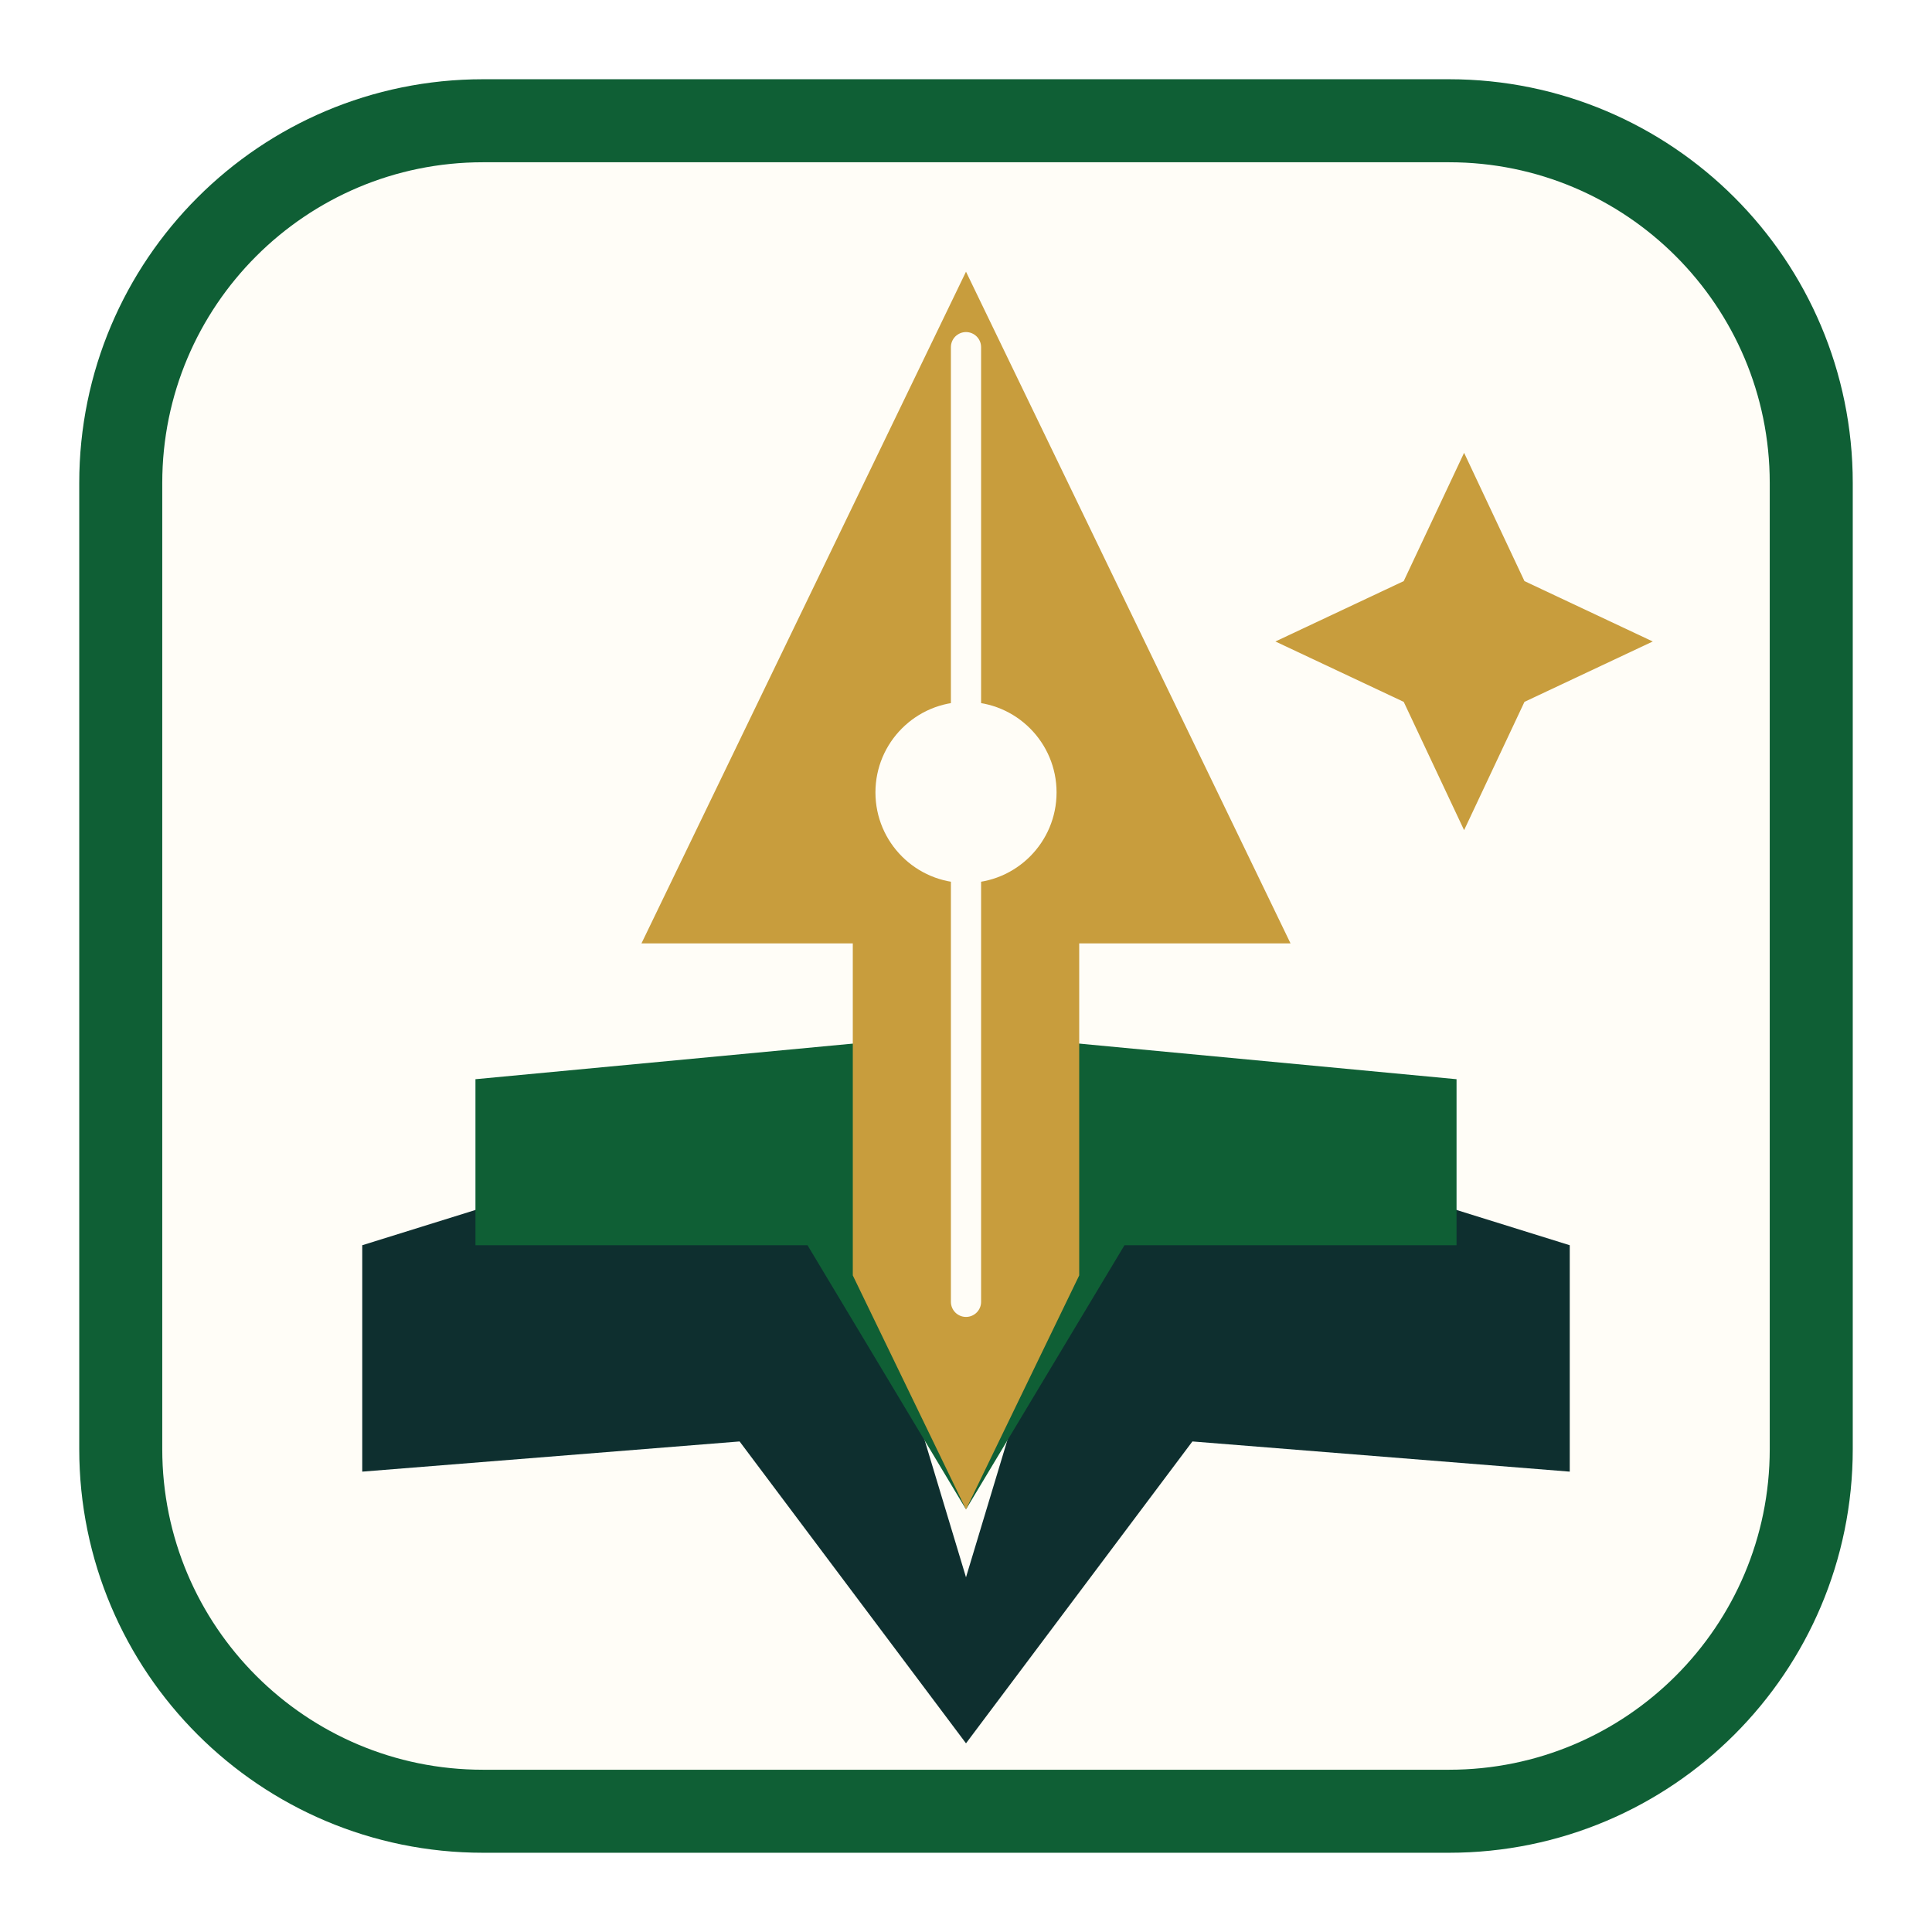
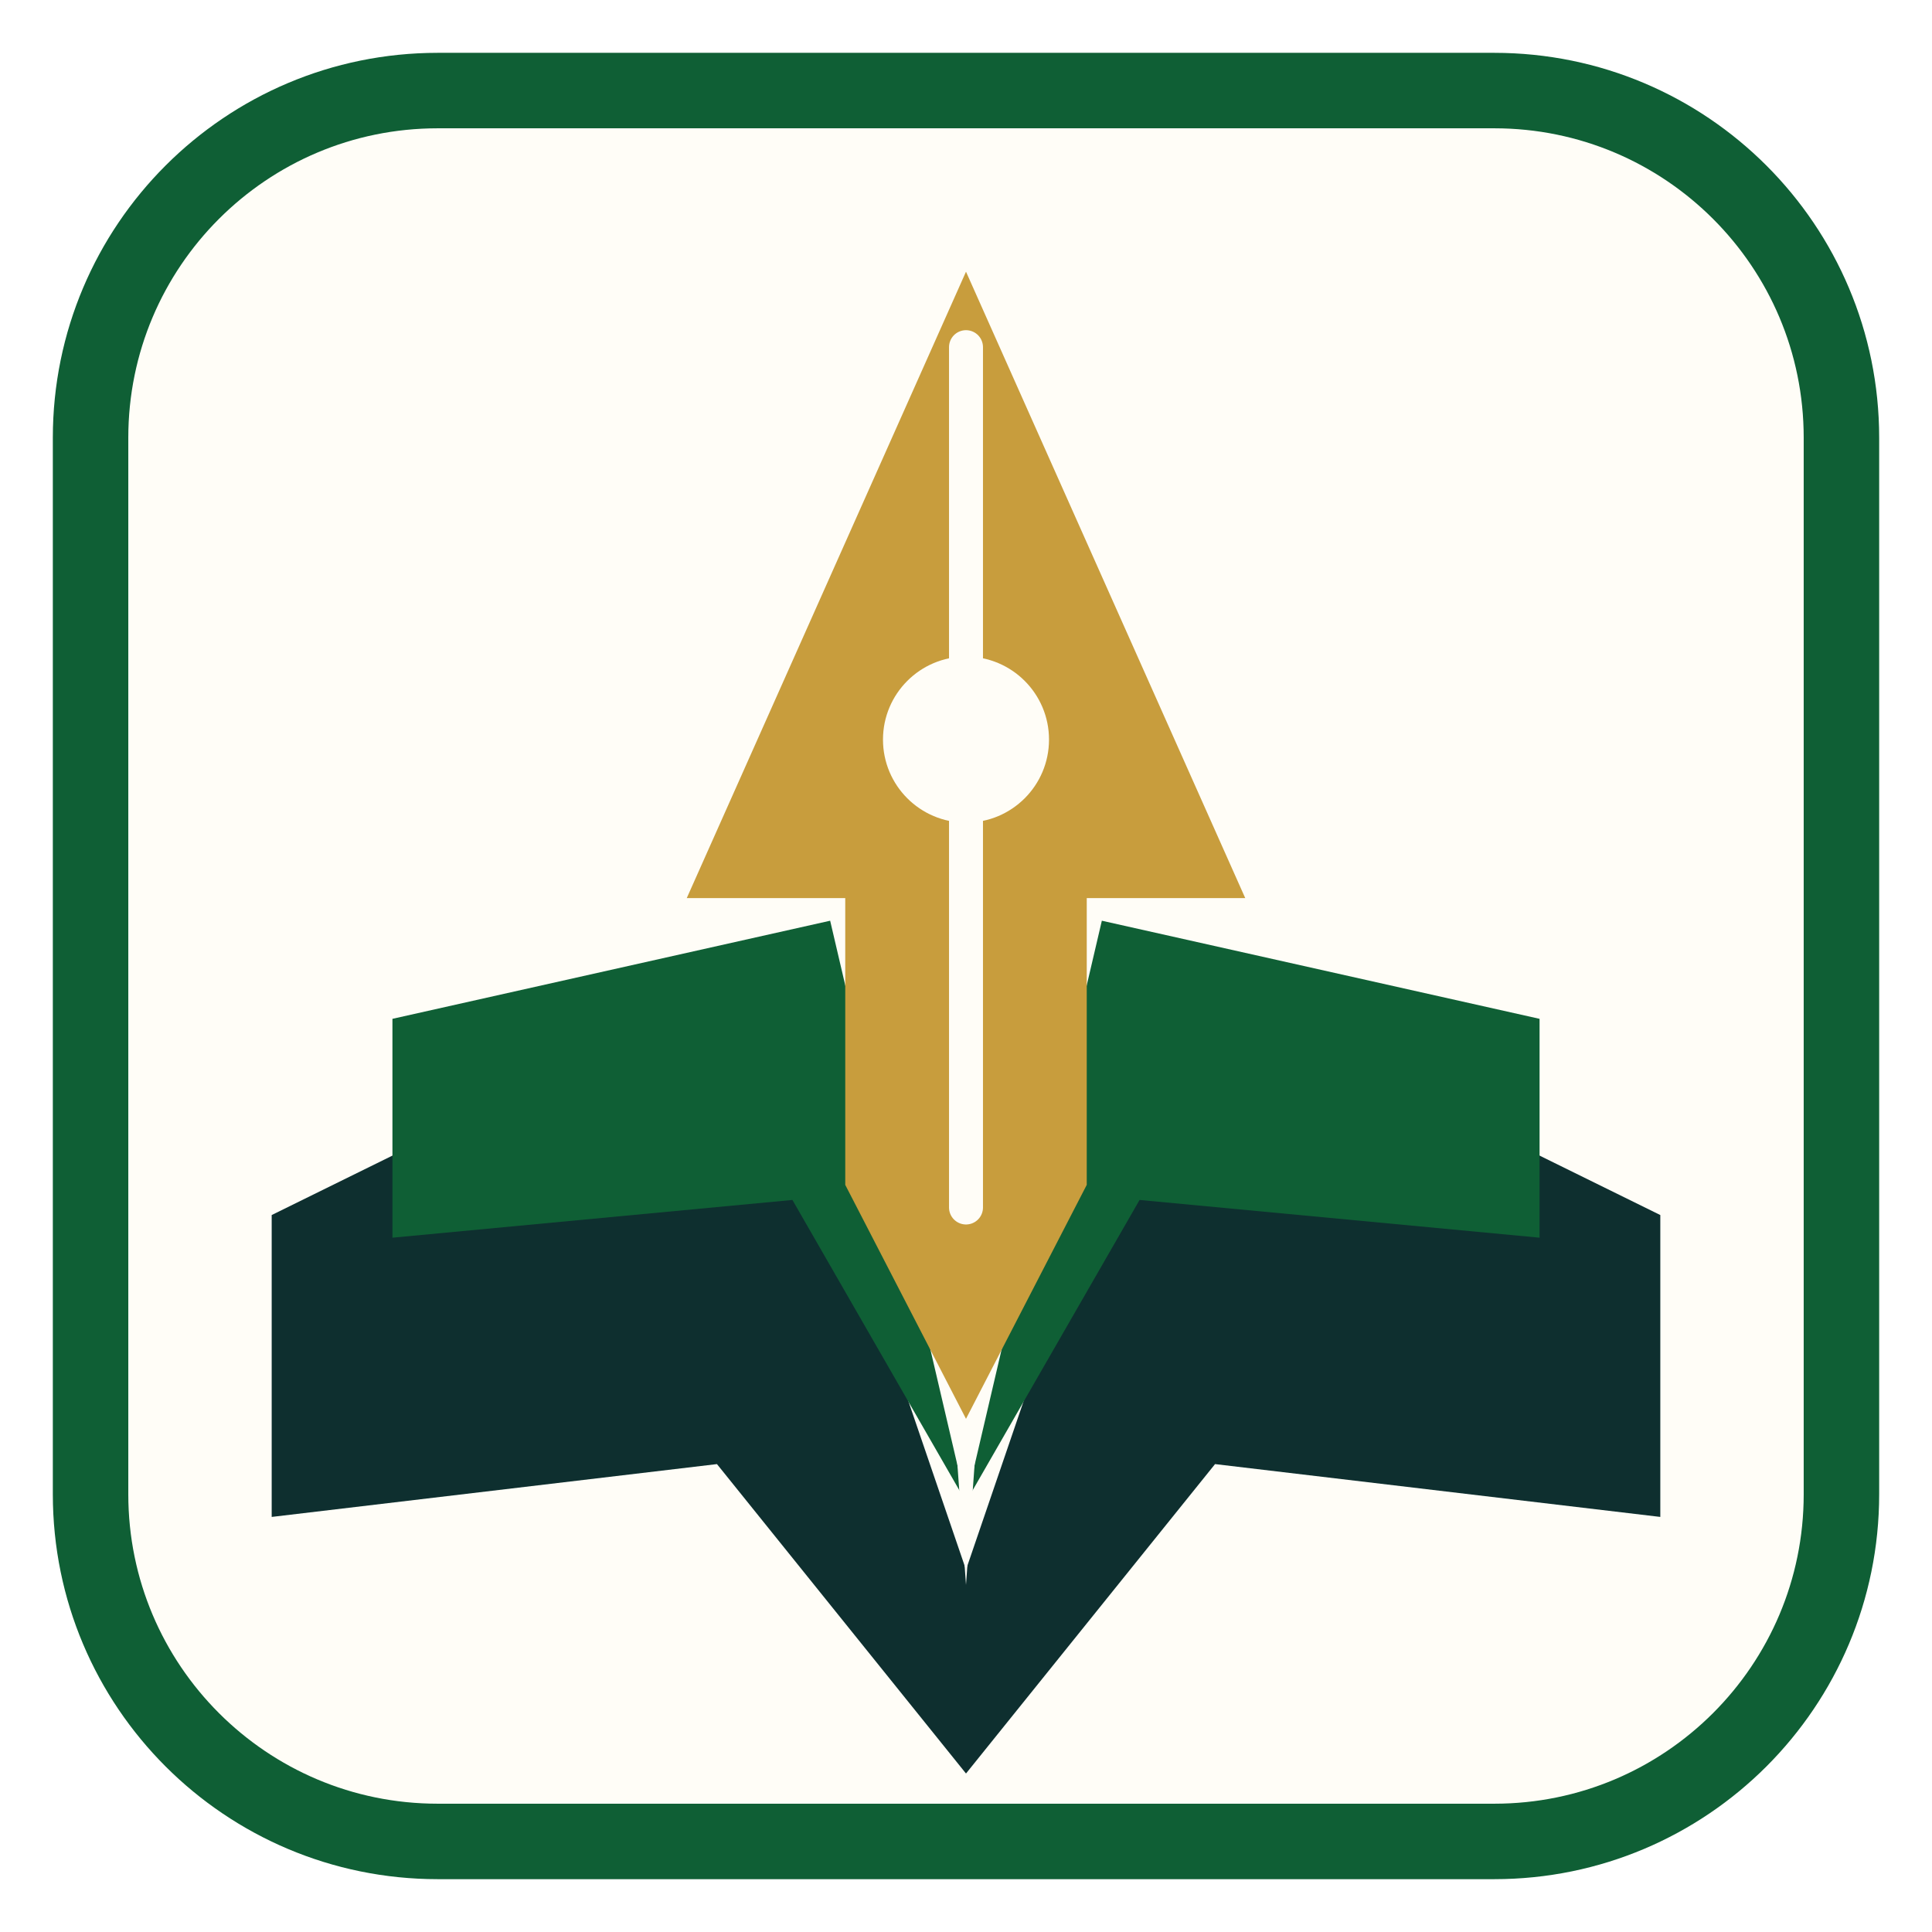
<svg xmlns="http://www.w3.org/2000/svg" viewBox="0 0 512 512">
-   <rect x="32" y="32" width="448" height="448" rx="96" fill="#fffdf7" stroke="#0f5f35" stroke-width="22" />
-   <path d="M96 330 L218 292 L256 418 L256 462 L196 382 L96 390 Z" fill="#0e2f2f" />
-   <path d="M416 330 L294 292 L256 418 L256 462 L316 382 L416 390 Z" fill="#0e2f2f" />
-   <path d="M126 286 L232 276 L256 400 L214 330 L126 330 Z" fill="#0f5f35" />
-   <path d="M386 286 L280 276 L256 400 L298 330 L386 330 Z" fill="#0f5f35" />
-   <path d="M256 72 L342 250 H286 V338 L256 400 L226 338 V250 H170 Z" fill="#c89d3d" />
-   <path d="M256 92 V345" stroke="#fffdf7" stroke-width="8" stroke-linecap="round" />
-   <circle cx="256" cy="210" r="24" fill="#fffdf7" />
-   <path d="M388 120 L404 154 L438 170 L404 186 L388 220 L372 186 L338 170 L372 154 Z" fill="#c89d3d" />
+   <rect x="24" y="24" width="464" height="464" rx="92" fill="#fffdf7" stroke="#0f5f35" stroke-width="20" />
+   <path d="M72 322 L202 258 L256 416 L256 470 L190 388 L72 402 Z" fill="#0e2f2f" />
+   <path d="M440 322 L310 258 L256 416 L256 470 L322 388 L440 402 Z" fill="#0e2f2f" />
+   <path d="M104 270 L220 244 L256 398 L210 318 L104 328 Z" fill="#0f5f35" />
+   <path d="M408 270 L292 244 L256 398 L302 318 L408 328 Z" fill="#0f5f35" />
+   <path d="M244 252 L256 420 L268 252 L256 392 Z" fill="#fffdf7" />
+   <path d="M256 72 L330 238 H288 V314 L256 376 L224 314 V238 H182 Z" fill="#c89d3d" />
+   <path d="M256 92 V320" stroke="#fffdf7" stroke-width="9" stroke-linecap="round" />
+   <circle cx="256" cy="196" r="22" fill="#fffdf7" />
</svg>
